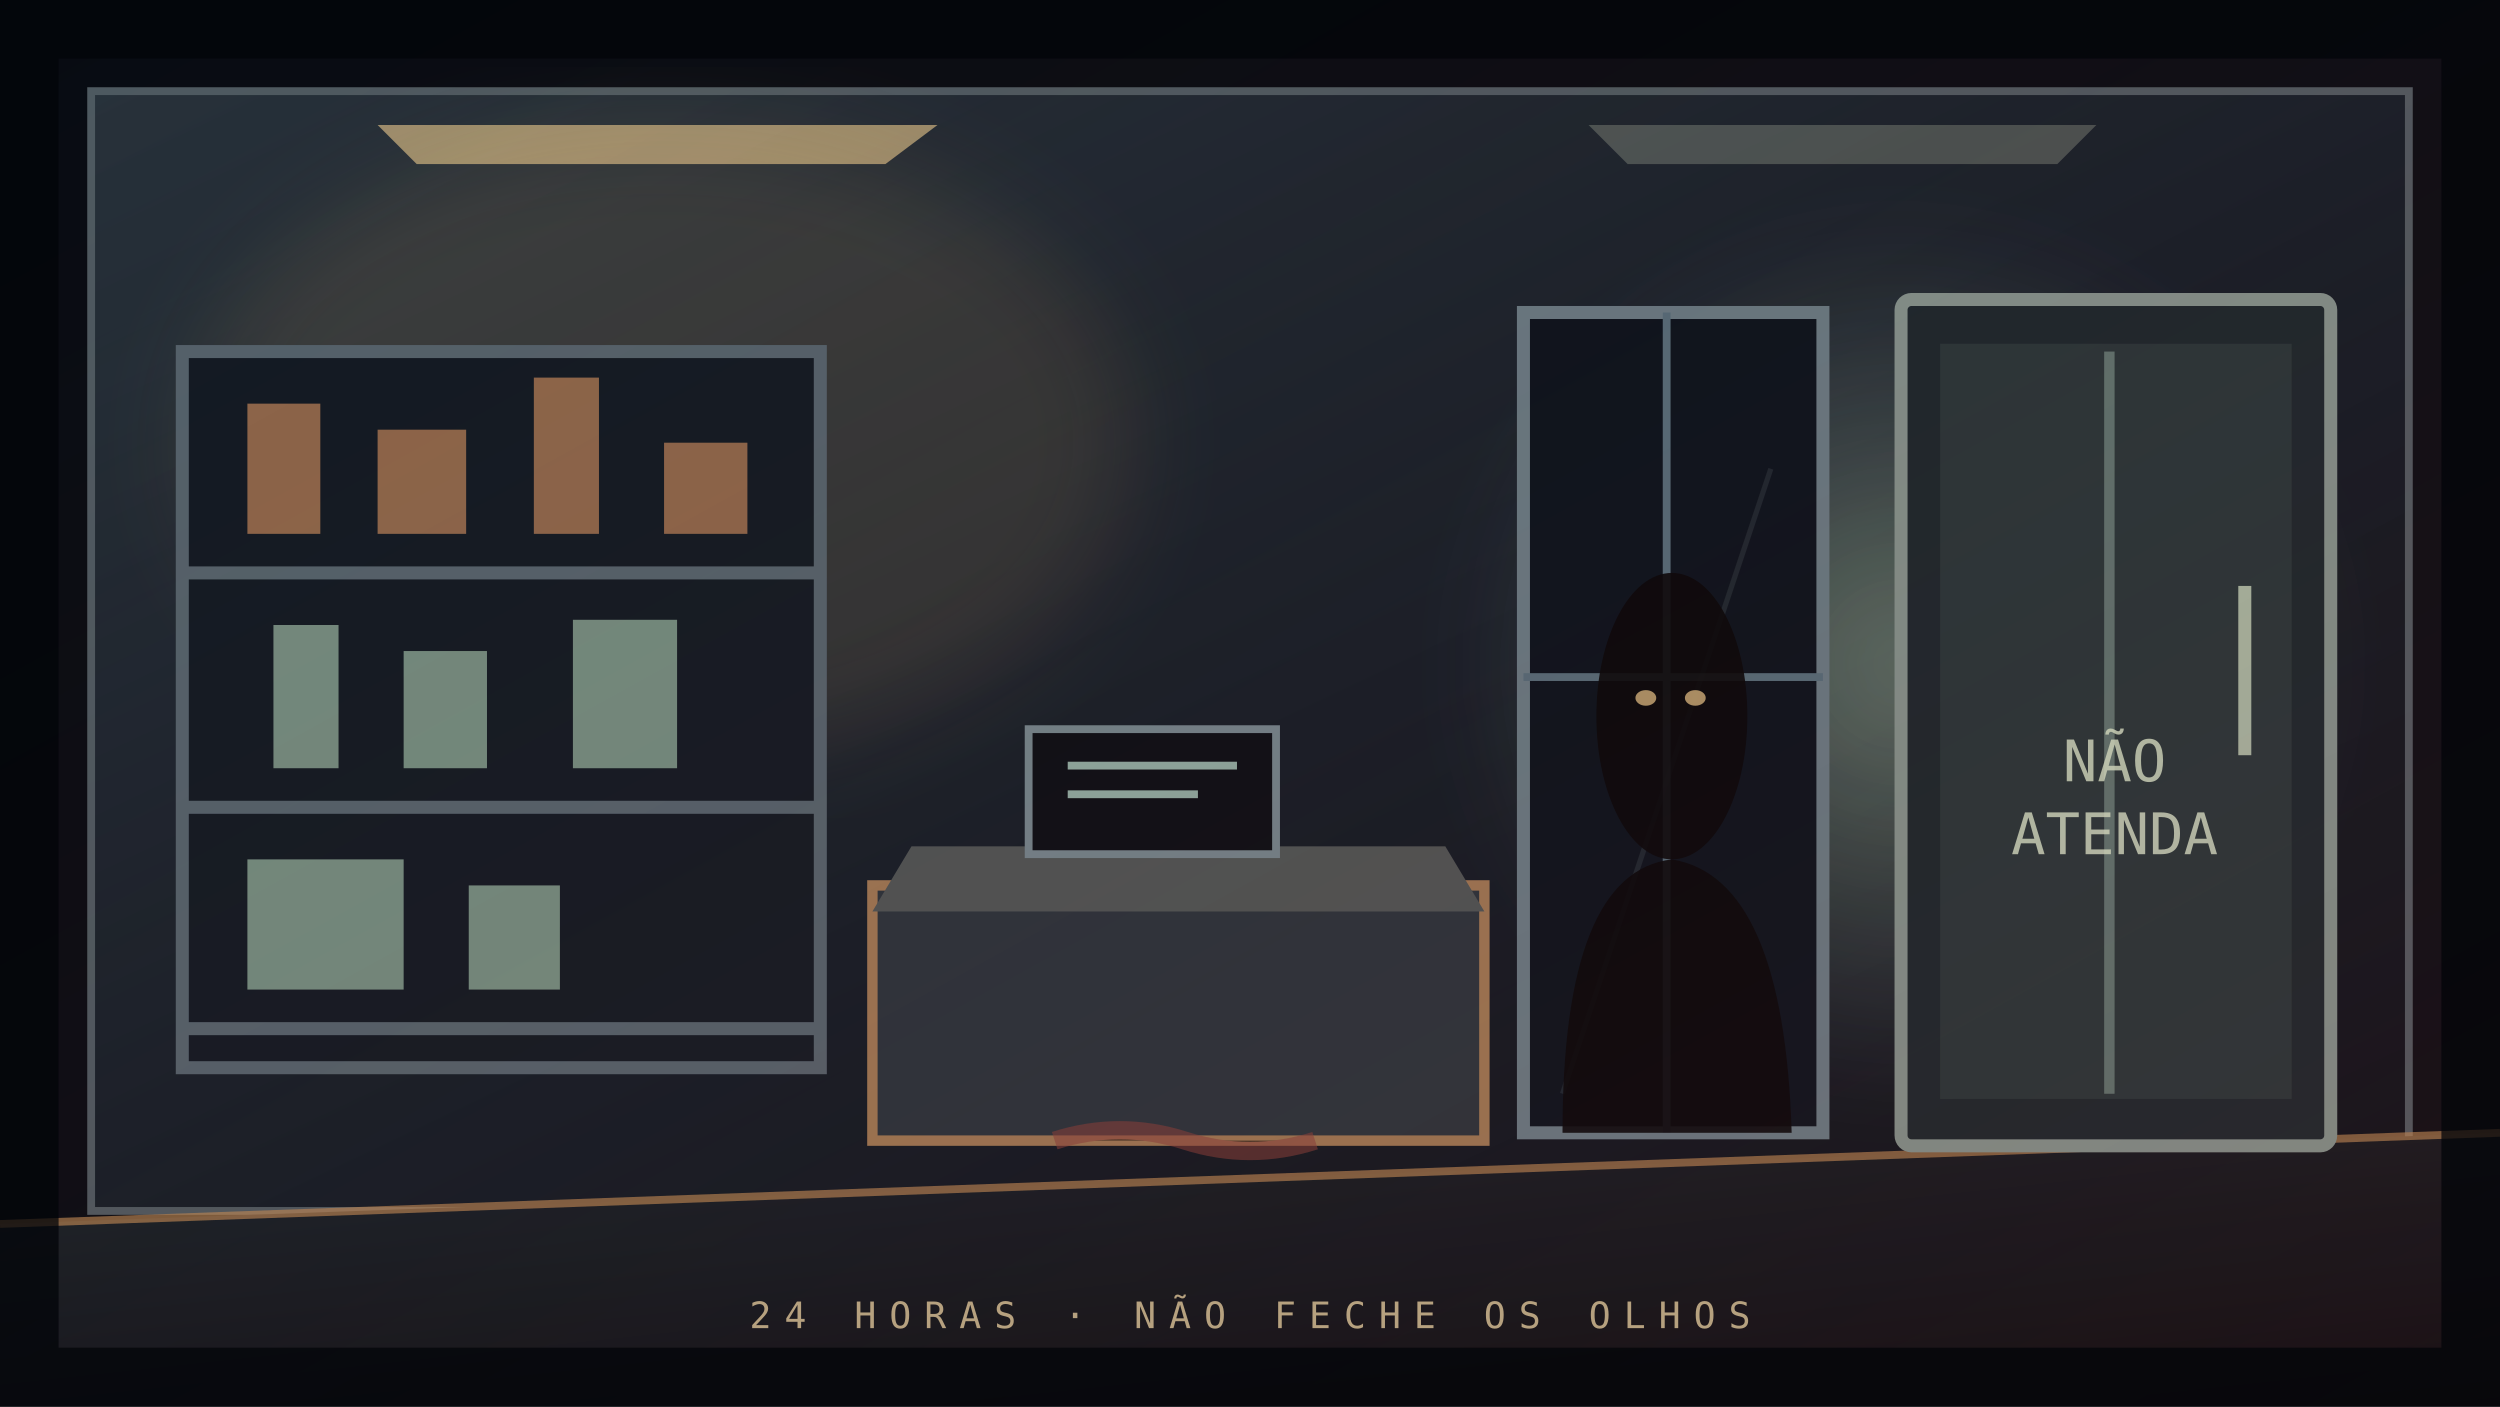
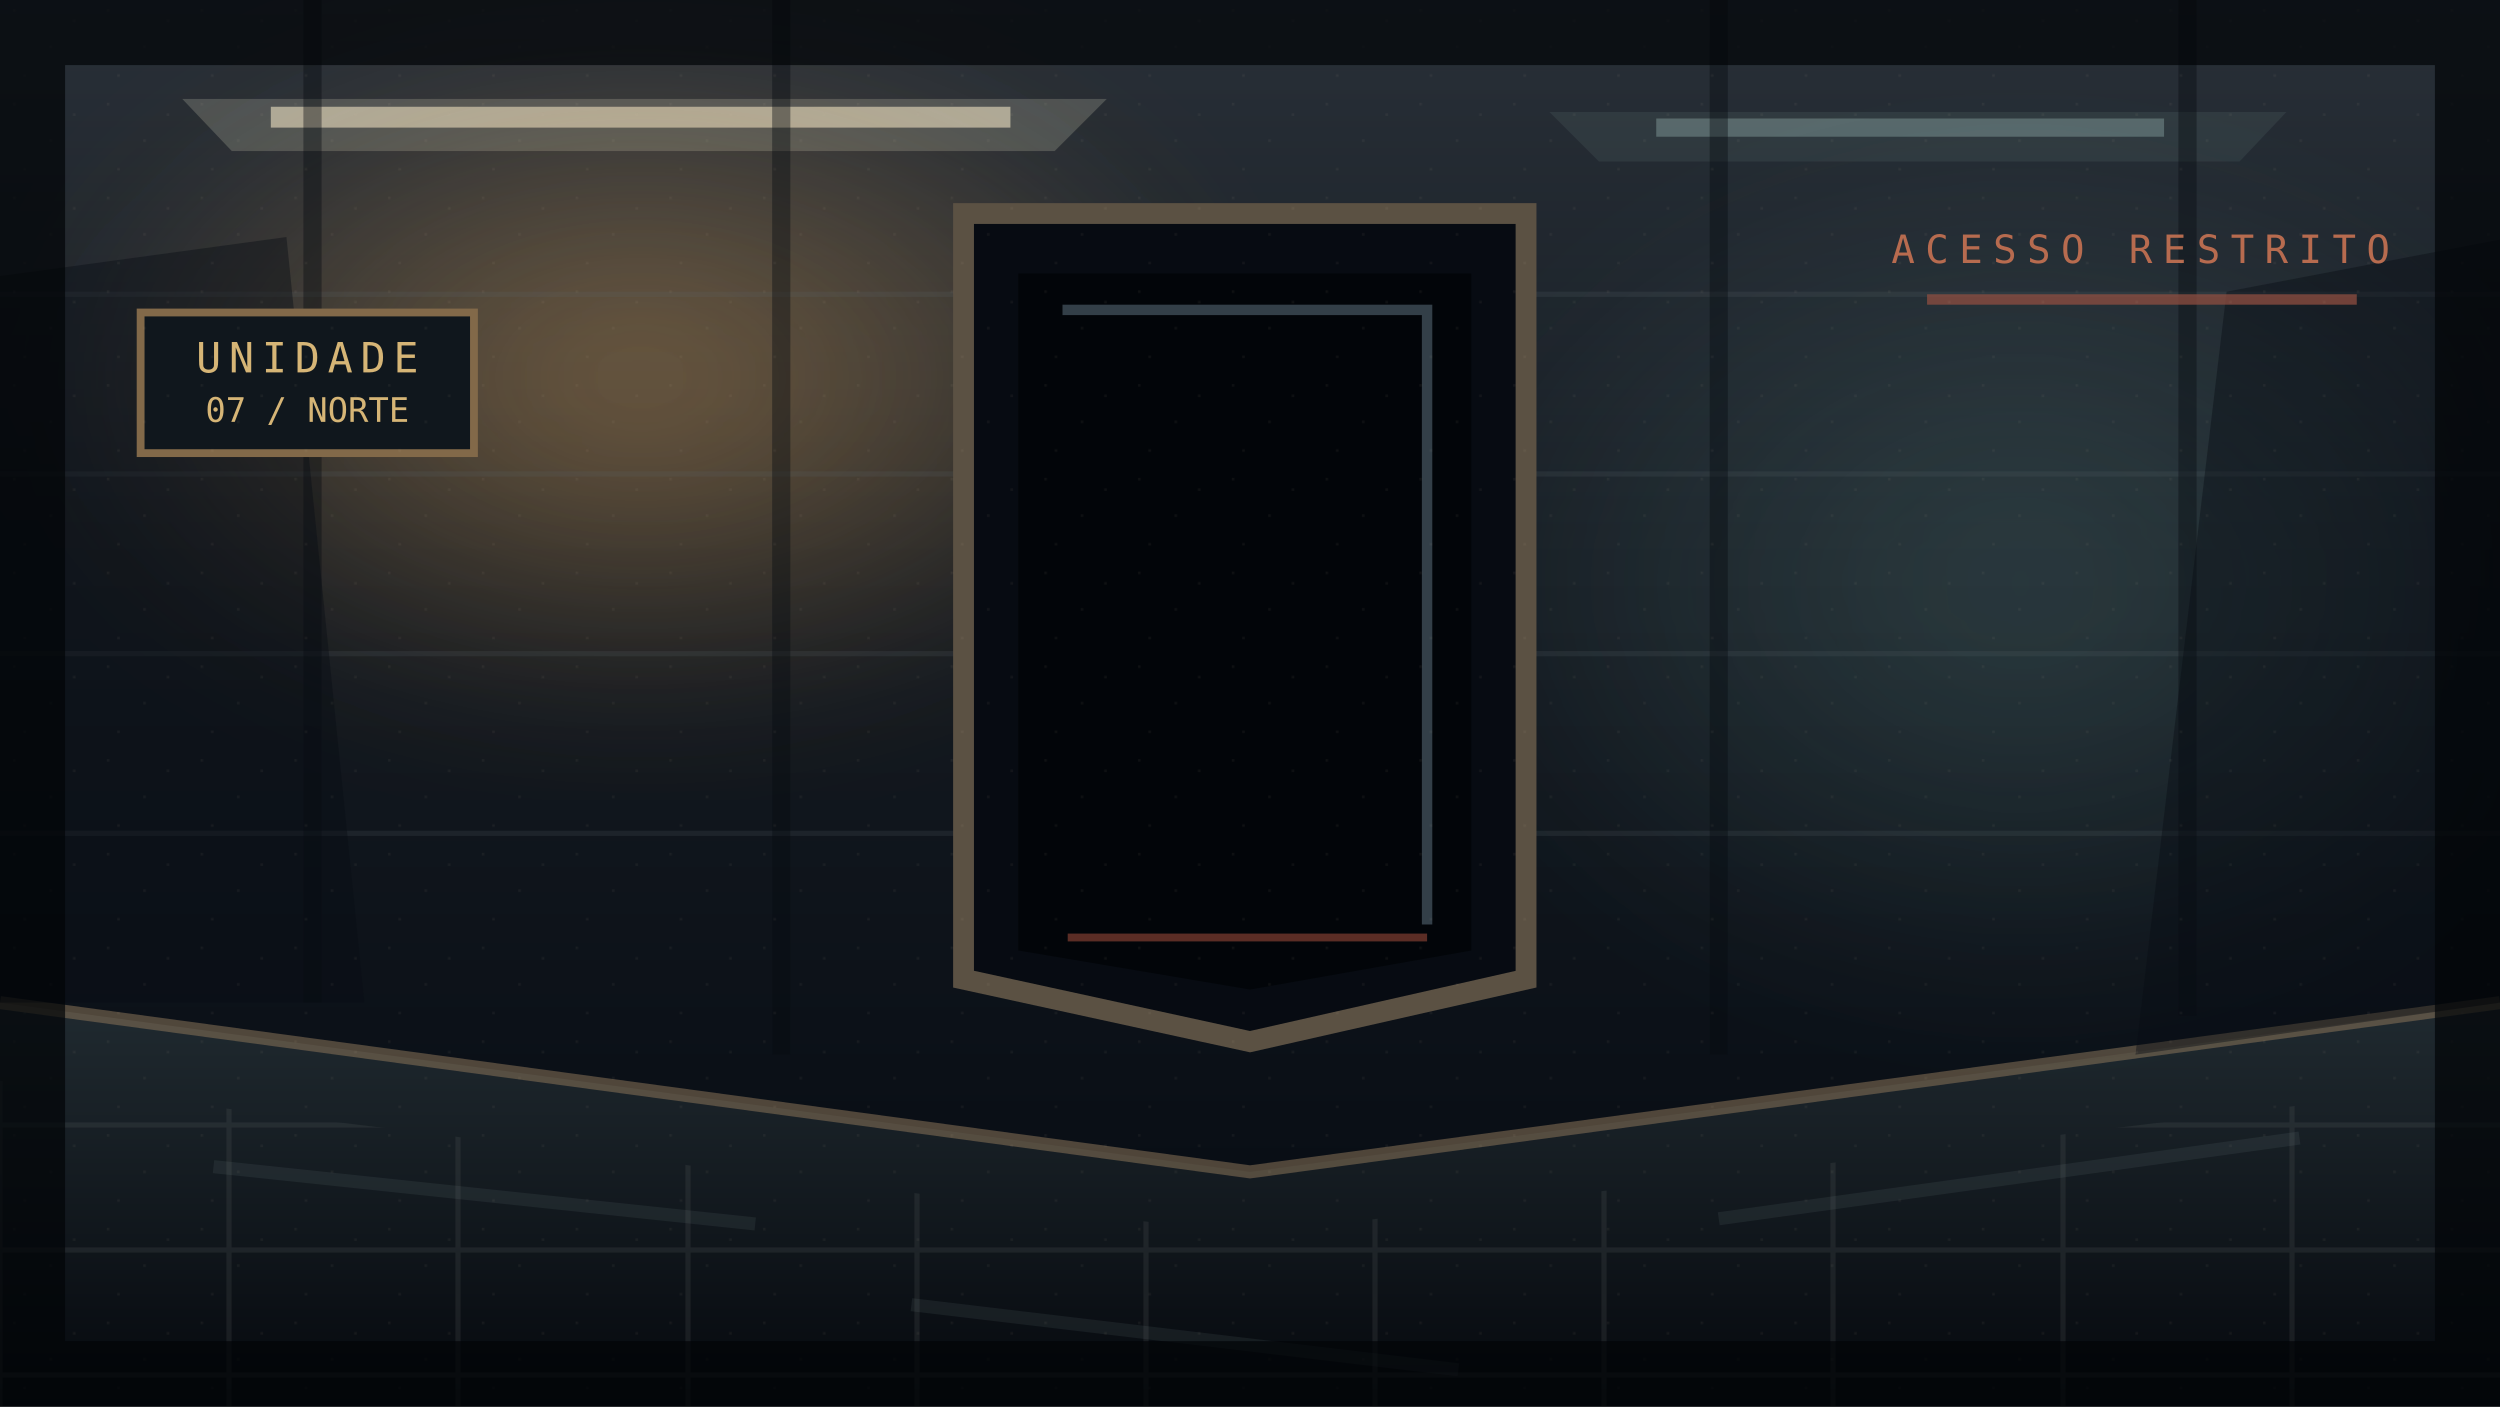
<svg xmlns="http://www.w3.org/2000/svg" viewBox="0 0 960 540">
  <defs>
-     <linearGradient id="wall" y2="1">
-       <stop stop-color="#26313a" />
-       <stop offset=".55" stop-color="#111b25" />
-       <stop offset="1" stop-color="#080e16" />
+     <linearGradient id="wall" x2="0" y2="1">
+       <stop stop-color="#293038" />
+       <stop offset=".48" stop-color="#151b22" />
+       <stop offset="1" stop-color="#090e15" />
    </linearGradient>
-     <linearGradient id="floor" y2="1">
-       <stop stop-color="#18232b" />
+     <linearGradient id="floor" x2="0" y2="1">
+       <stop stop-color="#202a30" />
      <stop offset="1" stop-color="#05080d" />
    </linearGradient>
-     <radialGradient id="fridge">
-       <stop stop-color="#b4d8b4" stop-opacity=".48" />
-       <stop offset="1" stop-color="#7da59b" stop-opacity="0" />
+     <radialGradient id="amber">
+       <stop stop-color="#dfa65e" stop-opacity=".45" />
+       <stop offset="1" stop-color="#dfa65e" stop-opacity="0" />
    </radialGradient>
-     <linearGradient id="blood" y2="1">
-       <stop stop-color="#8e3c38" stop-opacity=".0" />
-       <stop offset="1" stop-color="#8e3c38" stop-opacity=".65" />
-     </linearGradient>
+     <radialGradient id="cold">
+       <stop stop-color="#7fb5b0" stop-opacity=".22" />
+       <stop offset="1" stop-color="#7fb5b0" stop-opacity="0" />
+     </radialGradient>
+     <pattern id="tiles" width="88" height="48" patternUnits="userSpaceOnUse">
+       <path d="M0 0H88V48H0Z" fill="none" stroke="#5b6263" stroke-opacity=".28" stroke-width="2" />
+     </pattern>
+     <pattern id="grain" width="36" height="36" patternUnits="userSpaceOnUse">
+       <path d="M5 4h1M19 18h1M28 8h1M9 29h1" stroke="#d1c0a4" stroke-opacity=".18" />
+     </pattern>
    <filter id="blur">
-       <feGaussianBlur stdDeviation="18" />
+       <feGaussianBlur stdDeviation="28" />
    </filter>
  </defs>
-   <rect width="960" height="540" fill="#070b12" />
-   <rect x="35" y="35" width="890" height="430" fill="url(#wall)" stroke="#4d5960" stroke-width="3" />
-   <path d="M0 470L960 435V540H0Z" fill="url(#floor)" />
-   <path d="M0 470L960 435" stroke="#bd8953" stroke-width="3" opacity=".65" />
-   <path d="M145 48H360L340 63H160Z" fill="#e7c88c" opacity=".62" />
-   <path d="M610 48H805L790 63H625Z" fill="#d9e2c5" opacity=".25" />
-   <ellipse cx="255" cy="170" rx="180" ry="120" fill="#e8bd75" opacity=".12" filter="url(#blur)" />
-   <ellipse cx="730" cy="255" rx="170" ry="170" fill="url(#fridge)" filter="url(#blur)" />
-   <g stroke="#52616a" stroke-width="5" fill="#101922">
-     <path d="M70 135H315V410H70Z" />
-     <path d="M70 220H315M70 310H315M70 395H315" />
-   </g>
-   <g fill="#8b6549">
-     <rect x="95" y="155" width="28" height="50" />
-     <rect x="145" y="165" width="34" height="40" />
-     <rect x="205" y="145" width="25" height="60" />
-     <rect x="255" y="170" width="32" height="35" />
-   </g>
-   <g fill="#718b7e">
-     <rect x="105" y="240" width="25" height="55" />
-     <rect x="155" y="250" width="32" height="45" />
-     <rect x="220" y="238" width="40" height="57" />
-     <rect x="95" y="330" width="60" height="50" />
-     <rect x="180" y="340" width="35" height="40" />
-   </g>
-   <path d="M335 340H570V438H335Z" fill="#27323a" stroke="#9b7652" stroke-width="4" />
-   <path d="M350 325H555L570 350H335Z" fill="#4b5353" />
-   <rect x="395" y="280" width="95" height="48" fill="#080d14" stroke="#70838a" stroke-width="3" />
-   <path d="M410 294H475M410 305H460" stroke="#8caaa0" stroke-width="3" />
-   <rect x="585" y="120" width="115" height="315" fill="#07111b" stroke="#657982" stroke-width="5" />
-   <path d="M640 120V435M585 260H700" stroke="#526b78" stroke-width="3" />
-   <path d="M600 420L680 180" stroke="#9eb8bd" stroke-width="2" opacity=".12" />
-   <rect x="730" y="115" width="165" height="325" rx="4" fill="#17252b" stroke="#80918b" stroke-width="5" />
-   <rect x="745" y="132" width="135" height="290" fill="#a4c3ad" opacity=".09" />
-   <path d="M810 135V420" stroke="#5b726e" stroke-width="4" />
-   <path d="M862 225V290" stroke="#a5b7a2" stroke-width="5" />
-   <text x="812" y="300" fill="#d5e4c8" font-family="monospace" font-size="22" text-anchor="middle" opacity=".82">NÃO</text>
-   <text x="812" y="328" fill="#d5e4c8" font-family="monospace" font-size="22" text-anchor="middle" opacity=".82">ATENDA</text>
-   <ellipse cx="642" cy="275" rx="29" ry="55" fill="#020407" opacity=".9" />
-   <path d="M600 435Q600 335 642 330Q685 337 688 435Z" fill="#020407" opacity=".9" />
-   <ellipse cx="632" cy="268" rx="4" ry="3" fill="#d4b77e" opacity=".8" />
-   <ellipse cx="651" cy="268" rx="4" ry="3" fill="#d4b77e" opacity=".8" />
-   <path d="M405 438Q430 430 455 438T505 438" stroke="#873e39" stroke-width="7" opacity=".55" />
-   <rect width="960" height="540" fill="url(#blood)" opacity=".25" />
-   <path d="M0 0H960V540H0Z" fill="none" stroke="#020408" stroke-width="45" opacity=".75" />
-   <text x="480" y="510" fill="#b6a17f" font-family="monospace" font-size="14" text-anchor="middle" letter-spacing="5">24 HORAS  ·  NÃO FECHE OS OLHOS</text>
+   <rect width="960" height="540" fill="#060a10" />
+   <path d="M0 0H960V385L480 450 0 385Z" fill="url(#wall)" />
+   <path d="M0 385L480 450 960 385V540H0Z" fill="url(#floor)" />
+   <path d="M0 385L480 450 960 385" fill="none" stroke="#887257" stroke-width="5" opacity=".55" />
+   <path d="M70 38H425L405 58H89Z" fill="#d7d6bf" opacity=".22" />
+   <path d="M104 45H388" stroke="#eee4c7" stroke-width="8" opacity=".6" />
+   <path d="M595 43H878L860 62H614Z" fill="#b2d5d1" opacity=".08" />
+   <path d="M636 49H831" stroke="#b6d8d3" stroke-width="7" opacity=".3" />
+   <ellipse cx="246" cy="145" rx="235" ry="135" fill="url(#amber)" filter="url(#blur)" />
+   <ellipse cx="776" cy="224" rx="235" ry="170" fill="url(#cold)" filter="url(#blur)" />
+   <path d="M0 113H960M0 182H960M0 251H960M0 320H960" stroke="#59636a" stroke-width="2" opacity=".18" />
+   <path d="M120 0V385M300 0V405M660 0V405M840 0V390" stroke="#060a10" stroke-width="7" opacity=".4" />
+   <path d="M0 106L110 91 140 385 0 385ZM960 92L855 112 820 405 960 385Z" fill="#080d14" opacity=".42" />
+   <path d="M370 82H586V376L480 400 370 376Z" fill="#070b12" stroke="#5b5143" stroke-width="8" />
+   <path d="M391 105H565V365L480 380 391 365Z" fill="#020509" />
+   <path d="M408 119H548V355" fill="none" stroke="#333f48" stroke-width="4" />
+   <path d="M410 360L548 360" stroke="#a44e3d" stroke-width="3" opacity=".55" />
+   <rect x="54" y="120" width="128" height="54" fill="#10171d" stroke="#826949" stroke-width="3" />
+   <text x="118" y="143" fill="#d6b576" text-anchor="middle" font-family="monospace" font-size="16" letter-spacing="3">UNIDADE</text>
+   <text x="118" y="162" fill="#d6b576" text-anchor="middle" font-family="monospace" font-size="13">07 / NORTE</text>
+   <path d="M740 115H905" stroke="#8f4e40" stroke-width="4" opacity=".75" />
+   <text x="822" y="101" fill="#b76b4f" text-anchor="middle" font-family="monospace" font-size="15" letter-spacing="4">ACESSO RESTRITO</text>
+   <path d="M0 415L480 474 960 415V540H0Z" fill="url(#tiles)" opacity=".7" />
+   <path d="M82 448L290 470M660 468L883 437M350 501L560 526" stroke="#9bb2b4" stroke-width="5" opacity=".09" />
+   <path d="M0 0H960V540H0Z" fill="url(#grain)" opacity=".32" />
+   <path d="M0 0H960V540H0Z" fill="none" stroke="#020407" stroke-width="50" opacity=".72" />
</svg>
